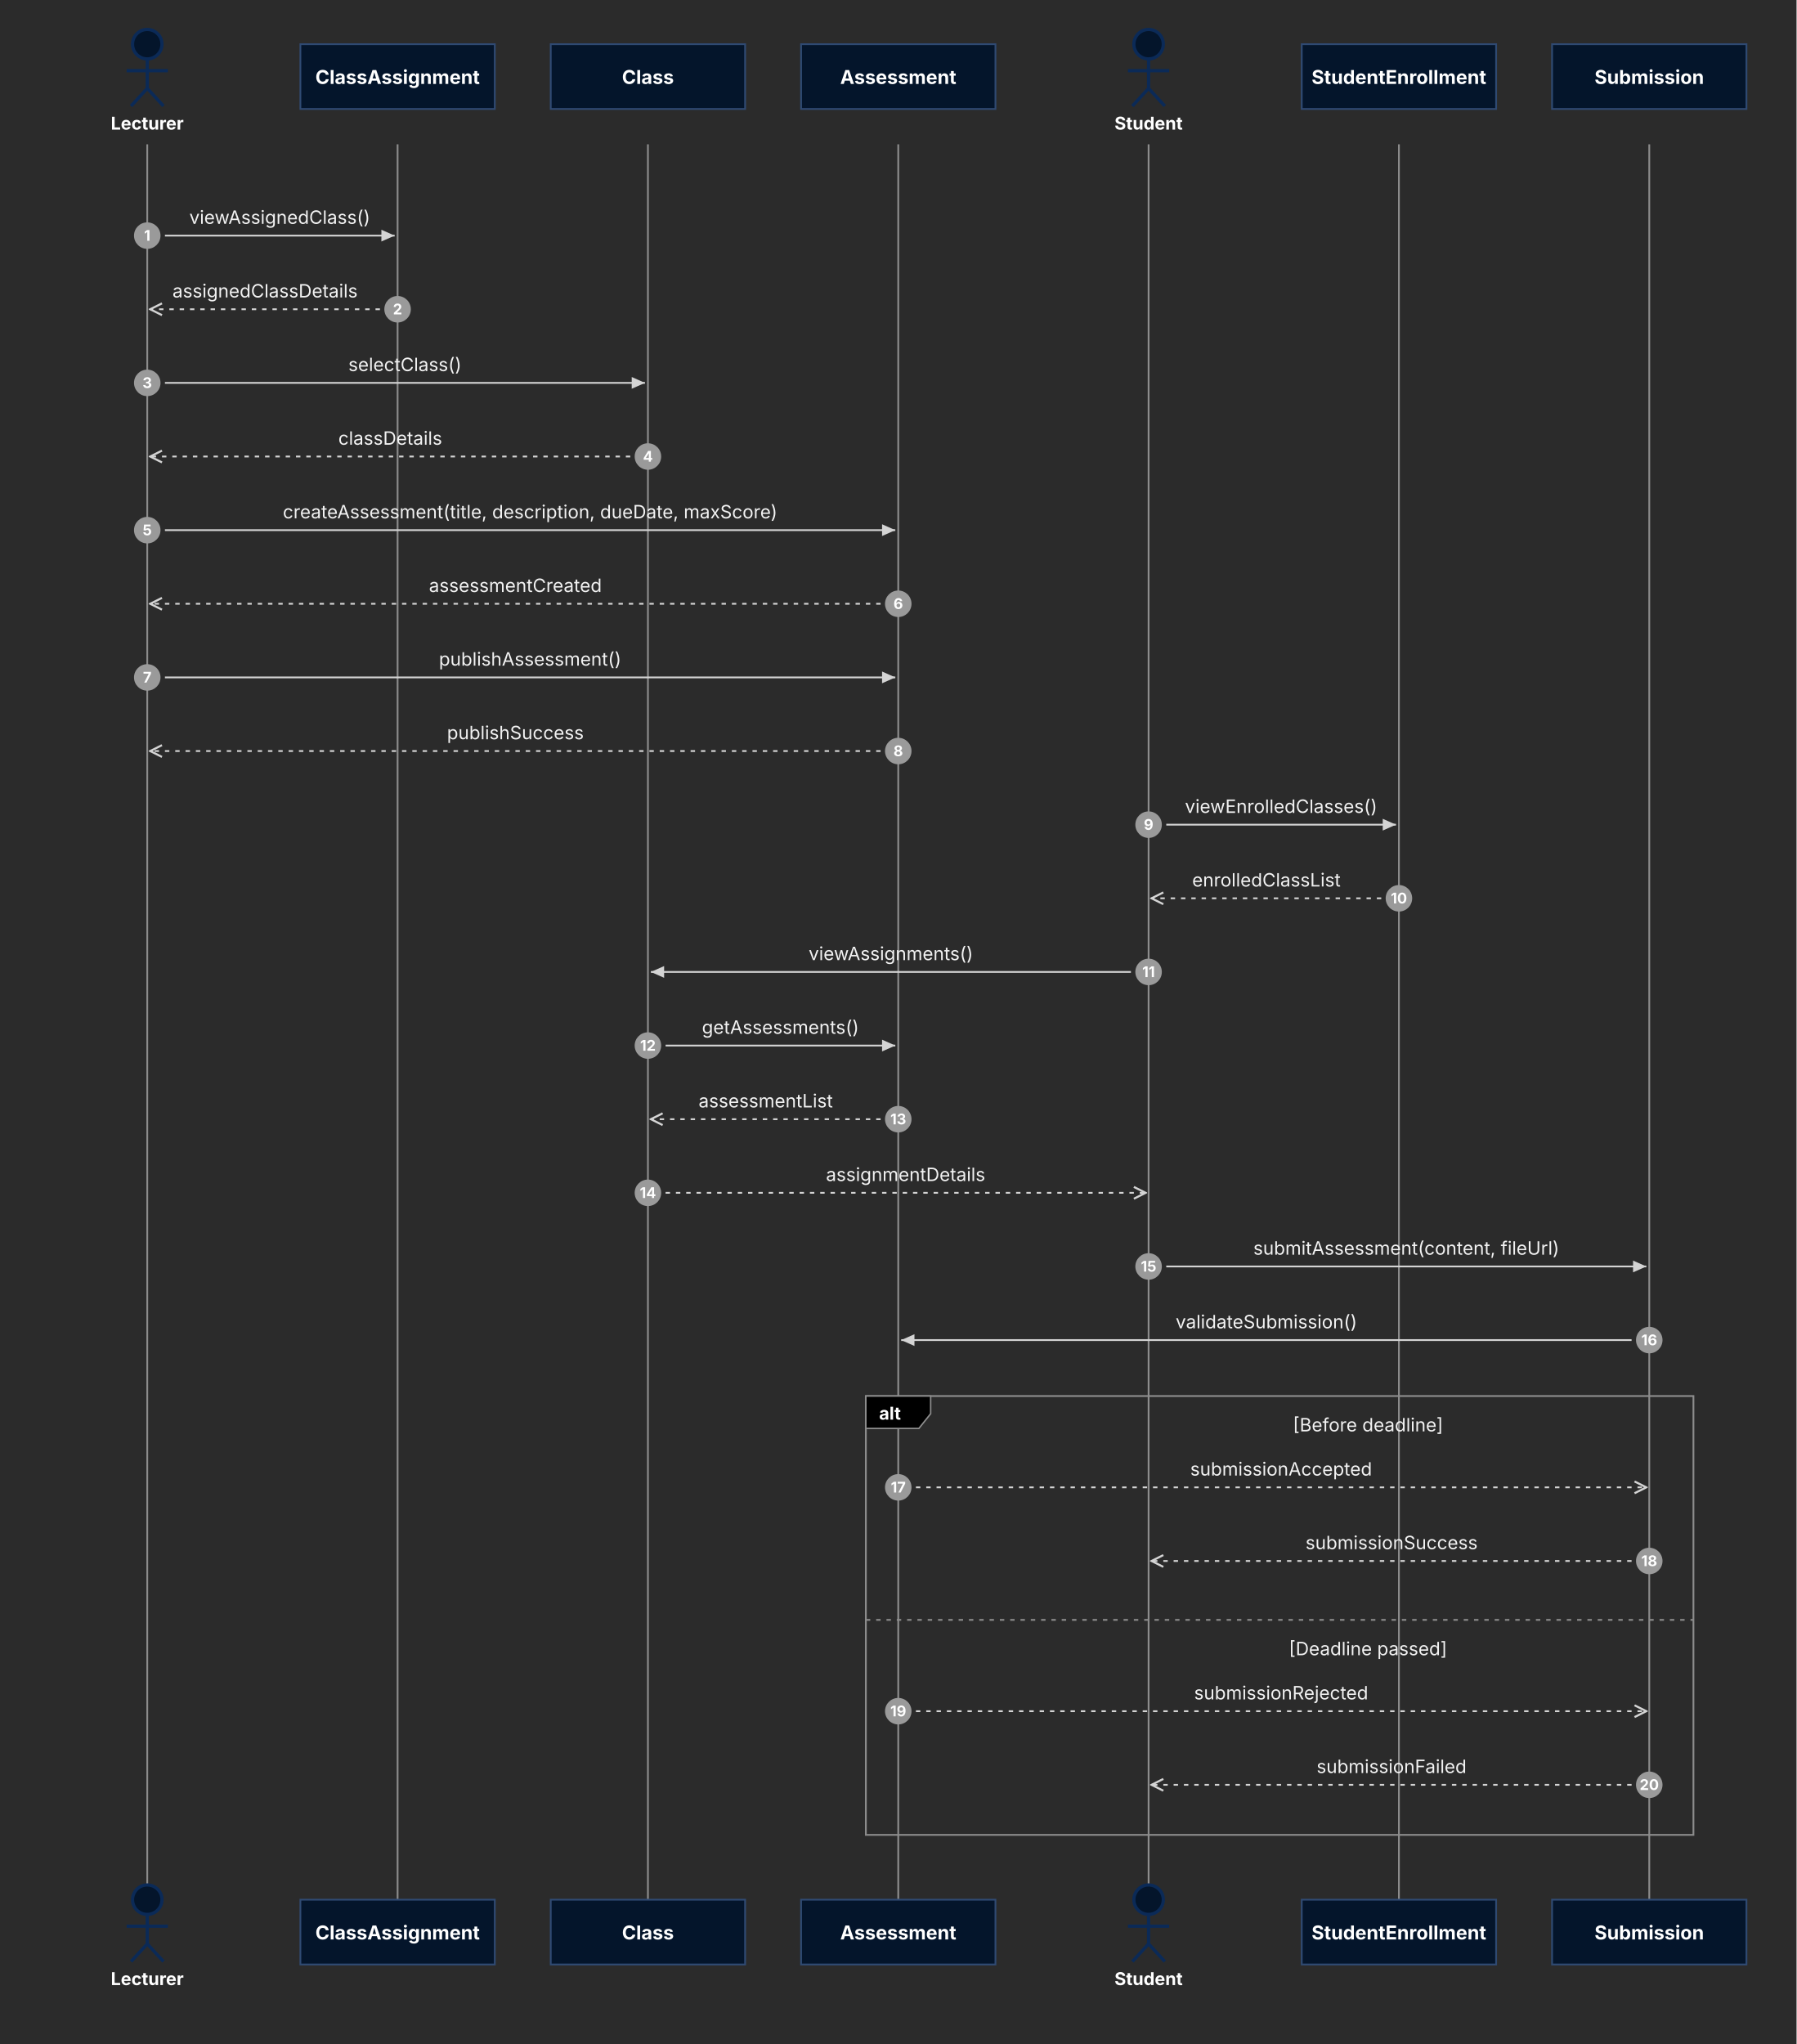
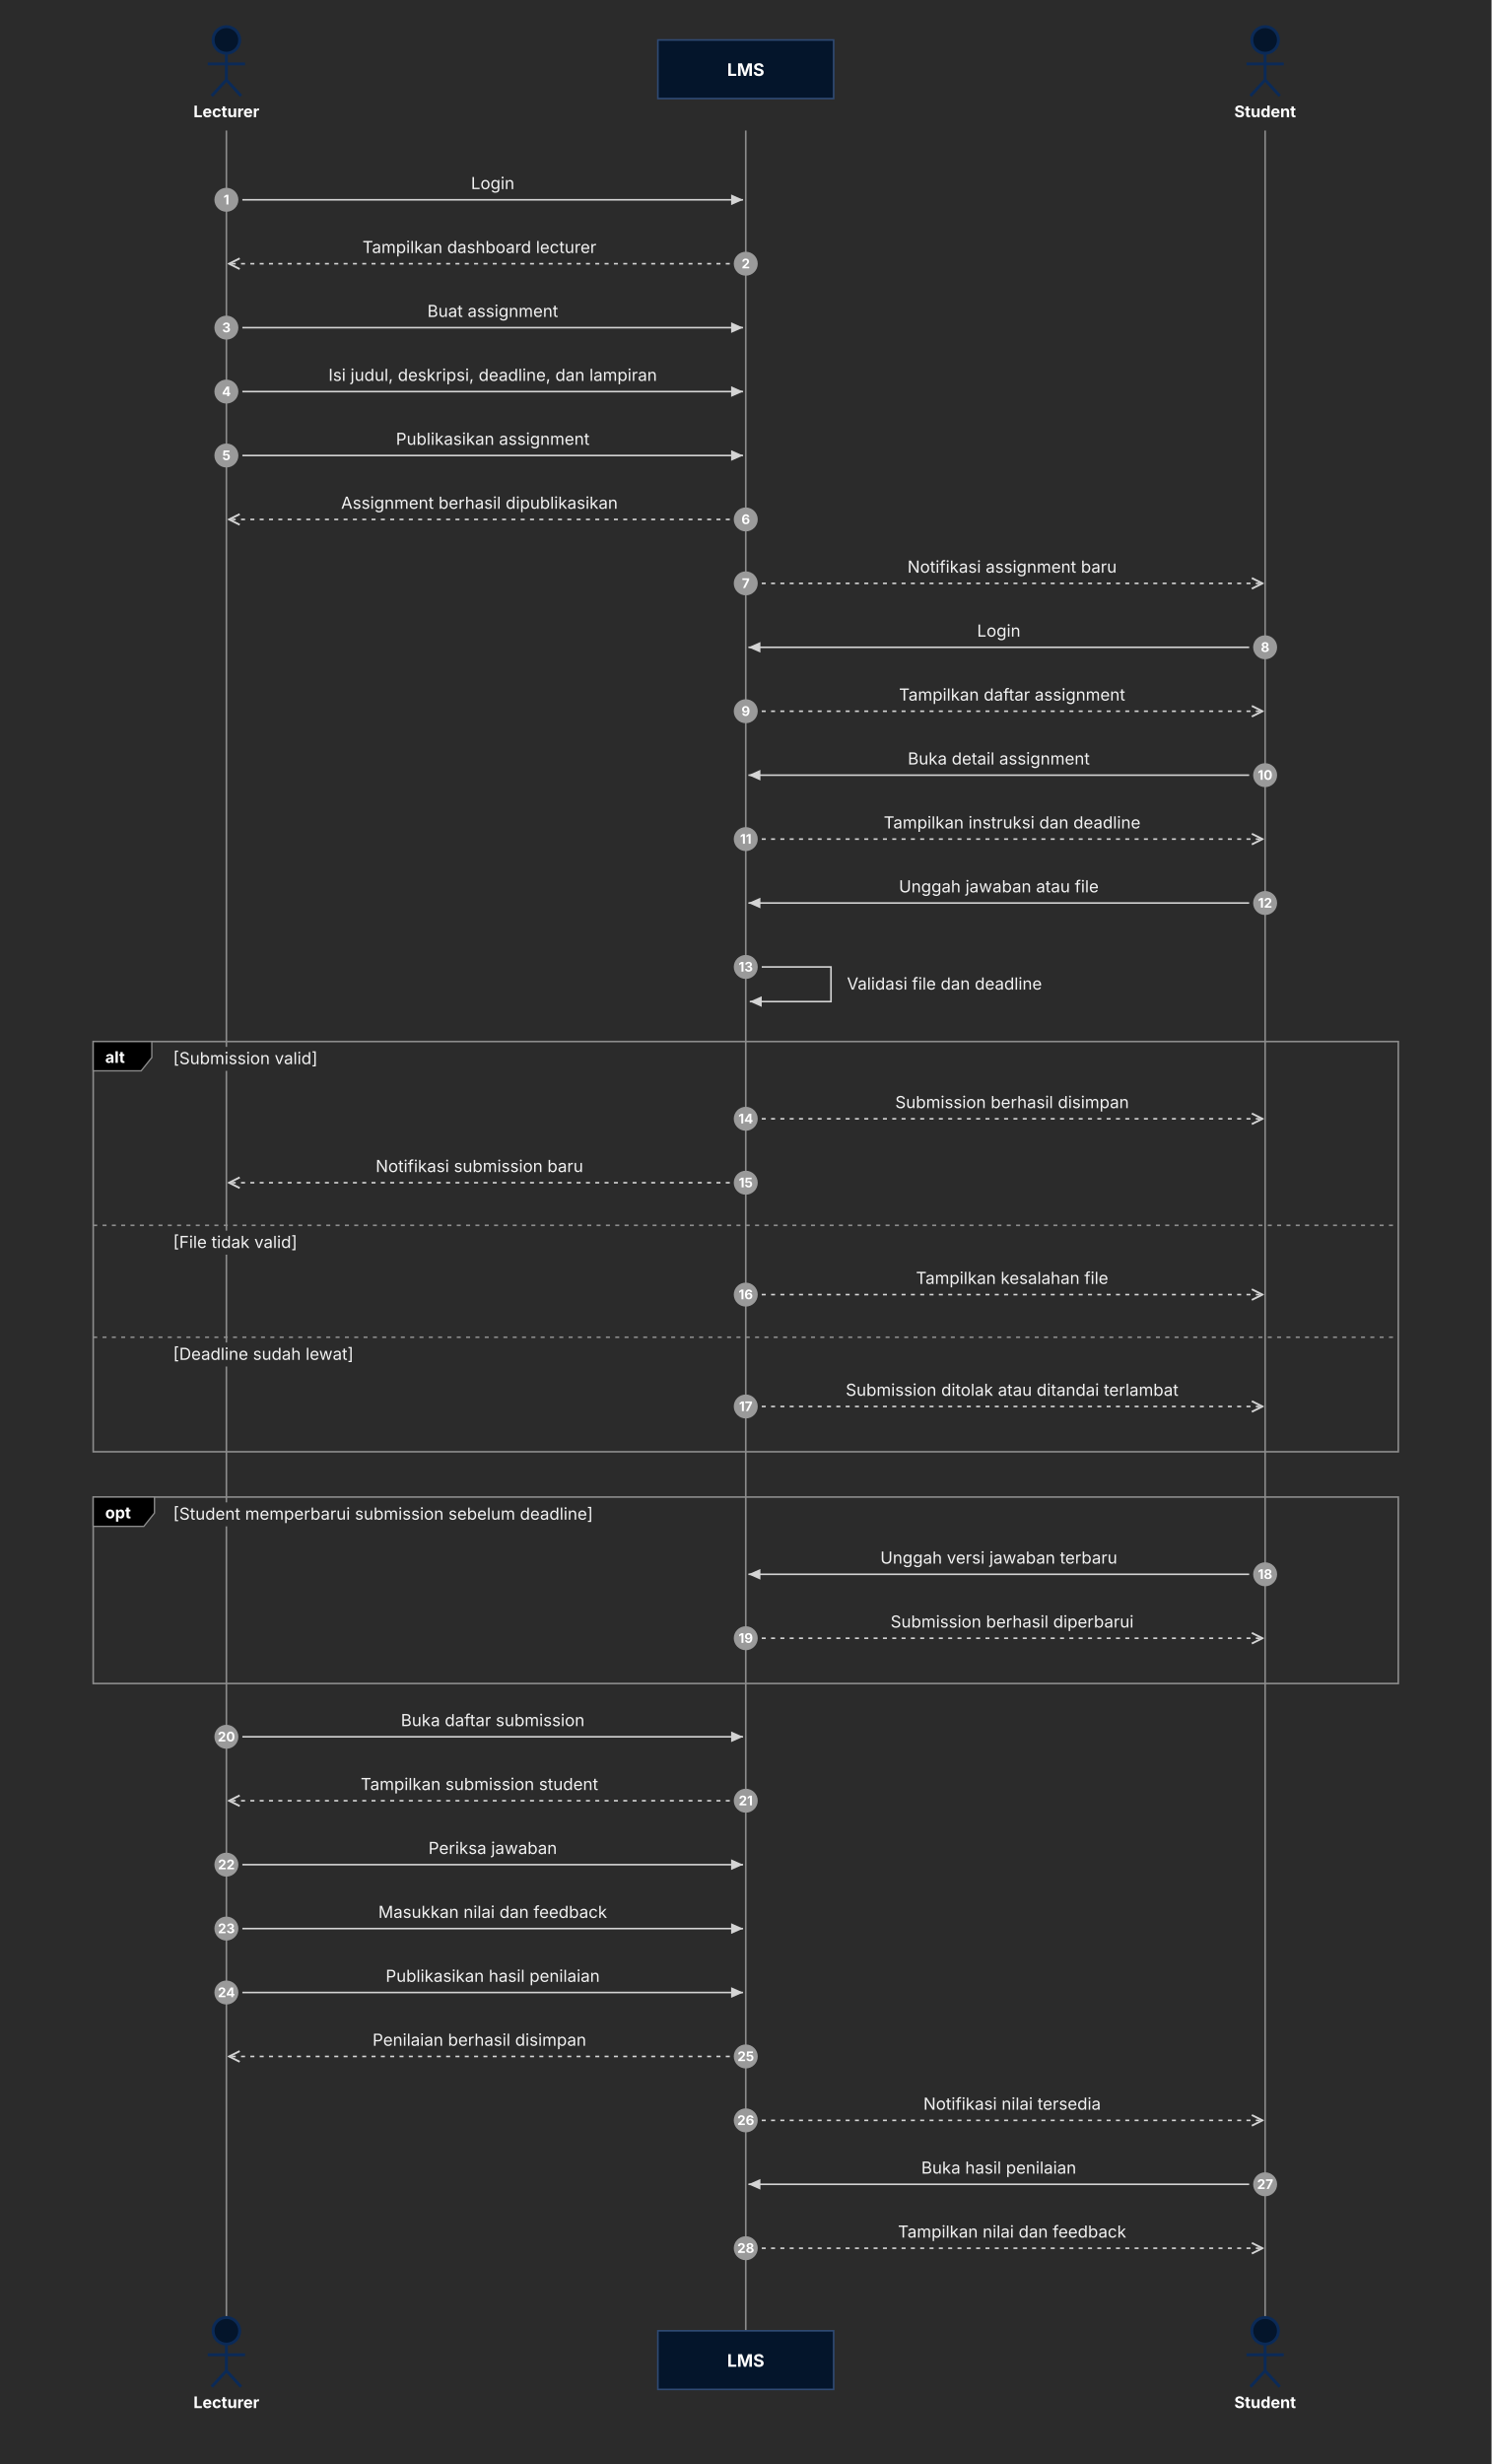
- <svg xmlns="http://www.w3.org/2000/svg" width="1220" height="1388" viewBox="0 0 1220 1388" role="img" aria-labelledby="t d">
+ <svg xmlns="http://www.w3.org/2000/svg" width="1120" height="1850" viewBox="0 0 1120 1850" role="img" aria-labelledby="t d">
  <defs>
    <marker id="fill" markerWidth="10" markerHeight="10" refX="9" refY="5" orient="auto" markerUnits="userSpaceOnUse">
      <path d="M0,1 L9,5 L0,9 z" fill="#d4d4d4" />
    </marker>
    <marker id="open" markerWidth="10" markerHeight="10" refX="9" refY="5" orient="auto" markerUnits="userSpaceOnUse">
      <path d="M1,1 L9,5 L1,9" fill="none" stroke="#d4d4d4" stroke-width="1.4" />
    </marker>
    <style>
text{font-family:Inter,"Noto Sans",Arial,sans-serif}
.pn{font-size:13px;font-weight:700;fill:#fff;text-anchor:middle}
.lb{font-size:12.5px;fill:#f2f2f2;text-anchor:middle}
.nb{font-size:10px;font-weight:700;fill:#fff;text-anchor:middle}
.tag{font-size:12px;font-weight:700;fill:#fff}
.cond{font-size:12.5px;fill:#f2f2f2}
</style>
  </defs>
-   <rect width="1220" height="1388" fill="#2b2b2b" />
-   <line x1="100" y1="98" x2="100" y2="1290" stroke="#8c8c8c" stroke-width="1.2" />
-   <line x1="270" y1="98" x2="270" y2="1290" stroke="#8c8c8c" stroke-width="1.2" />
-   <line x1="440" y1="98" x2="440" y2="1290" stroke="#8c8c8c" stroke-width="1.2" />
-   <line x1="610" y1="98" x2="610" y2="1290" stroke="#8c8c8c" stroke-width="1.2" />
-   <line x1="780" y1="98" x2="780" y2="1290" stroke="#8c8c8c" stroke-width="1.2" />
-   <line x1="950" y1="98" x2="950" y2="1290" stroke="#8c8c8c" stroke-width="1.2" />
-   <line x1="1120" y1="98" x2="1120" y2="1290" stroke="#8c8c8c" stroke-width="1.2" />
-   <rect x="588" y="948" width="562" height="298" fill="none" stroke="#8c8c8c" stroke-width="1.2" />
-   <path d="M588 948 H632 V960 L624 970 H588 Z" fill="#000" stroke="#8c8c8c" />
-   <text x="597" y="964" class="tag">alt</text>
-   <text x="929.0" y="972" class="cond" text-anchor="middle">[Before deadline]</text>
-   <line x1="588" y1="1100" x2="1150" y2="1100" stroke="#8c8c8c" stroke-width="1.2" stroke-dasharray="3 4" />
-   <text x="929.0" y="1124" class="cond" text-anchor="middle">[Deadline passed]</text>
-   <line x1="112" y1="160" x2="268" y2="160" stroke="#d4d4d4" stroke-width="1.2" marker-end="url(#fill)" />
-   <text x="190.0" y="152" class="lb">viewAssignedClass()</text>
-   <circle cx="100" cy="160" r="9" fill="#9a9a9a" />
-   <text x="100" y="163.5" class="nb">1</text>
-   <line x1="258" y1="210" x2="102" y2="210" stroke="#d4d4d4" stroke-width="1.2" stroke-dasharray="3 4" marker-end="url(#open)" />
-   <text x="180.0" y="202" class="lb">assignedClassDetails</text>
-   <circle cx="270" cy="210" r="9" fill="#9a9a9a" />
-   <text x="270" y="213.5" class="nb">2</text>
-   <line x1="112" y1="260" x2="438" y2="260" stroke="#d4d4d4" stroke-width="1.2" marker-end="url(#fill)" />
-   <text x="275.0" y="252" class="lb">selectClass()</text>
-   <circle cx="100" cy="260" r="9" fill="#9a9a9a" />
-   <text x="100" y="263.5" class="nb">3</text>
-   <line x1="428" y1="310" x2="102" y2="310" stroke="#d4d4d4" stroke-width="1.2" stroke-dasharray="3 4" marker-end="url(#open)" />
-   <text x="265.0" y="302" class="lb">classDetails</text>
-   <circle cx="440" cy="310" r="9" fill="#9a9a9a" />
-   <text x="440" y="313.5" class="nb">4</text>
-   <line x1="112" y1="360" x2="608" y2="360" stroke="#d4d4d4" stroke-width="1.2" marker-end="url(#fill)" />
-   <text x="360.0" y="352" class="lb">createAssessment(title, description, dueDate, maxScore)</text>
-   <circle cx="100" cy="360" r="9" fill="#9a9a9a" />
-   <text x="100" y="363.5" class="nb">5</text>
-   <line x1="598" y1="410" x2="102" y2="410" stroke="#d4d4d4" stroke-width="1.2" stroke-dasharray="3 4" marker-end="url(#open)" />
-   <text x="350.0" y="402" class="lb">assessmentCreated</text>
-   <circle cx="610" cy="410" r="9" fill="#9a9a9a" />
-   <text x="610" y="413.5" class="nb">6</text>
-   <line x1="112" y1="460" x2="608" y2="460" stroke="#d4d4d4" stroke-width="1.2" marker-end="url(#fill)" />
-   <text x="360.0" y="452" class="lb">publishAssessment()</text>
-   <circle cx="100" cy="460" r="9" fill="#9a9a9a" />
-   <text x="100" y="463.5" class="nb">7</text>
-   <line x1="598" y1="510" x2="102" y2="510" stroke="#d4d4d4" stroke-width="1.2" stroke-dasharray="3 4" marker-end="url(#open)" />
-   <text x="350.0" y="502" class="lb">publishSuccess</text>
-   <circle cx="610" cy="510" r="9" fill="#9a9a9a" />
-   <text x="610" y="513.5" class="nb">8</text>
-   <line x1="792" y1="560" x2="948" y2="560" stroke="#d4d4d4" stroke-width="1.2" marker-end="url(#fill)" />
-   <text x="870.0" y="552" class="lb">viewEnrolledClasses()</text>
-   <circle cx="780" cy="560" r="9" fill="#9a9a9a" />
-   <text x="780" y="563.5" class="nb">9</text>
-   <line x1="938" y1="610" x2="782" y2="610" stroke="#d4d4d4" stroke-width="1.2" stroke-dasharray="3 4" marker-end="url(#open)" />
-   <text x="860.0" y="602" class="lb">enrolledClassList</text>
-   <circle cx="950" cy="610" r="9" fill="#9a9a9a" />
-   <text x="950" y="613.5" class="nb">10</text>
-   <line x1="768" y1="660" x2="442" y2="660" stroke="#d4d4d4" stroke-width="1.2" marker-end="url(#fill)" />
-   <text x="605.0" y="652" class="lb">viewAssignments()</text>
-   <circle cx="780" cy="660" r="9" fill="#9a9a9a" />
-   <text x="780" y="663.5" class="nb">11</text>
-   <line x1="452" y1="710" x2="608" y2="710" stroke="#d4d4d4" stroke-width="1.2" marker-end="url(#fill)" />
-   <text x="530.0" y="702" class="lb">getAssessments()</text>
-   <circle cx="440" cy="710" r="9" fill="#9a9a9a" />
-   <text x="440" y="713.5" class="nb">12</text>
-   <line x1="598" y1="760" x2="442" y2="760" stroke="#d4d4d4" stroke-width="1.2" stroke-dasharray="3 4" marker-end="url(#open)" />
-   <text x="520.0" y="752" class="lb">assessmentList</text>
-   <circle cx="610" cy="760" r="9" fill="#9a9a9a" />
-   <text x="610" y="763.5" class="nb">13</text>
-   <line x1="452" y1="810" x2="778" y2="810" stroke="#d4d4d4" stroke-width="1.2" stroke-dasharray="3 4" marker-end="url(#open)" />
-   <text x="615.0" y="802" class="lb">assignmentDetails</text>
-   <circle cx="440" cy="810" r="9" fill="#9a9a9a" />
-   <text x="440" y="813.5" class="nb">14</text>
-   <line x1="792" y1="860" x2="1118" y2="860" stroke="#d4d4d4" stroke-width="1.2" marker-end="url(#fill)" />
-   <text x="955.0" y="852" class="lb">submitAssessment(content, fileUrl)</text>
-   <circle cx="780" cy="860" r="9" fill="#9a9a9a" />
-   <text x="780" y="863.5" class="nb">15</text>
-   <line x1="1108" y1="910" x2="612" y2="910" stroke="#d4d4d4" stroke-width="1.2" marker-end="url(#fill)" />
-   <text x="860.0" y="902" class="lb">validateSubmission()</text>
-   <circle cx="1120" cy="910" r="9" fill="#9a9a9a" />
-   <text x="1120" y="913.5" class="nb">16</text>
-   <line x1="622" y1="1010" x2="1118" y2="1010" stroke="#d4d4d4" stroke-width="1.2" stroke-dasharray="3 4" marker-end="url(#open)" />
-   <text x="870.0" y="1002" class="lb">submissionAccepted</text>
-   <circle cx="610" cy="1010" r="9" fill="#9a9a9a" />
-   <text x="610" y="1013.5" class="nb">17</text>
-   <line x1="1108" y1="1060" x2="782" y2="1060" stroke="#d4d4d4" stroke-width="1.2" stroke-dasharray="3 4" marker-end="url(#open)" />
-   <text x="945.0" y="1052" class="lb">submissionSuccess</text>
-   <circle cx="1120" cy="1060" r="9" fill="#9a9a9a" />
-   <text x="1120" y="1063.5" class="nb">18</text>
-   <line x1="622" y1="1162" x2="1118" y2="1162" stroke="#d4d4d4" stroke-width="1.2" stroke-dasharray="3 4" marker-end="url(#open)" />
-   <text x="870.0" y="1154" class="lb">submissionRejected</text>
-   <circle cx="610" cy="1162" r="9" fill="#9a9a9a" />
-   <text x="610" y="1165.5" class="nb">19</text>
-   <line x1="1108" y1="1212" x2="782" y2="1212" stroke="#d4d4d4" stroke-width="1.2" stroke-dasharray="3 4" marker-end="url(#open)" />
-   <text x="945.0" y="1204" class="lb">submissionFailed</text>
-   <circle cx="1120" cy="1212" r="9" fill="#9a9a9a" />
-   <text x="1120" y="1215.5" class="nb">20</text>
+   <rect width="1120" height="1850" fill="#2b2b2b" />
+   <line x1="170" y1="98" x2="170" y2="1750" stroke="#8c8c8c" stroke-width="1.2" />
+   <line x1="560" y1="98" x2="560" y2="1750" stroke="#8c8c8c" stroke-width="1.2" />
+   <line x1="950" y1="98" x2="950" y2="1750" stroke="#8c8c8c" stroke-width="1.2" />
+   <rect x="70" y="782" width="980" height="308" fill="none" stroke="#8c8c8c" stroke-width="1.2" />
+   <path d="M70 782 H114 V794 L106 804 H70 Z" fill="#000" stroke="#8c8c8c" />
+   <text x="79" y="798" class="tag">alt</text>
+   <rect x="125" y="786" width="138" height="18" fill="#2b2b2b" />
+   <text x="130" y="799" class="cond">[Submission valid]</text>
+   <rect x="125" y="924" width="138" height="18" fill="#2b2b2b" />
+   <text x="130" y="937" class="cond">[File tidak valid]</text>
+   <rect x="125" y="1008" width="166" height="18" fill="#2b2b2b" />
+   <text x="130" y="1021" class="cond">[Deadline sudah lewat]</text>
+   <line x1="70" y1="920" x2="1050" y2="920" stroke="#8c8c8c" stroke-width="1.2" stroke-dasharray="3 4" />
+   <line x1="70" y1="1004" x2="1050" y2="1004" stroke="#8c8c8c" stroke-width="1.2" stroke-dasharray="3 4" />
+   <rect x="70" y="1124" width="980" height="140" fill="none" stroke="#8c8c8c" stroke-width="1.2" />
+   <path d="M70 1124 H116 V1136 L108 1146 H70 Z" fill="#000" stroke="#8c8c8c" />
+   <text x="79" y="1140" class="tag">opt</text>
+   <rect x="125" y="1128" width="355" height="18" fill="#2b2b2b" />
+   <text x="130" y="1141" class="cond">[Student memperbarui submission sebelum deadline]</text>
+   <line x1="182" y1="150" x2="558" y2="150" stroke="#d4d4d4" stroke-width="1.2" marker-end="url(#fill)" />
+   <text x="370.0" y="142" class="lb">Login</text>
+   <circle cx="170" cy="150" r="9" fill="#9a9a9a" />
+   <text x="170" y="153.5" class="nb">1</text>
+   <line x1="548" y1="198" x2="172" y2="198" stroke="#d4d4d4" stroke-width="1.2" stroke-dasharray="3 4" marker-end="url(#open)" />
+   <text x="360.0" y="190" class="lb">Tampilkan dashboard lecturer</text>
+   <circle cx="560" cy="198" r="9" fill="#9a9a9a" />
+   <text x="560" y="201.5" class="nb">2</text>
+   <line x1="182" y1="246" x2="558" y2="246" stroke="#d4d4d4" stroke-width="1.2" marker-end="url(#fill)" />
+   <text x="370.0" y="238" class="lb">Buat assignment</text>
+   <circle cx="170" cy="246" r="9" fill="#9a9a9a" />
+   <text x="170" y="249.5" class="nb">3</text>
+   <line x1="182" y1="294" x2="558" y2="294" stroke="#d4d4d4" stroke-width="1.2" marker-end="url(#fill)" />
+   <text x="370.0" y="286" class="lb">Isi judul, deskripsi, deadline, dan lampiran</text>
+   <circle cx="170" cy="294" r="9" fill="#9a9a9a" />
+   <text x="170" y="297.5" class="nb">4</text>
+   <line x1="182" y1="342" x2="558" y2="342" stroke="#d4d4d4" stroke-width="1.2" marker-end="url(#fill)" />
+   <text x="370.0" y="334" class="lb">Publikasikan assignment</text>
+   <circle cx="170" cy="342" r="9" fill="#9a9a9a" />
+   <text x="170" y="345.5" class="nb">5</text>
+   <line x1="548" y1="390" x2="172" y2="390" stroke="#d4d4d4" stroke-width="1.2" stroke-dasharray="3 4" marker-end="url(#open)" />
+   <text x="360.0" y="382" class="lb">Assignment berhasil dipublikasikan</text>
+   <circle cx="560" cy="390" r="9" fill="#9a9a9a" />
+   <text x="560" y="393.5" class="nb">6</text>
+   <line x1="572" y1="438" x2="948" y2="438" stroke="#d4d4d4" stroke-width="1.2" stroke-dasharray="3 4" marker-end="url(#open)" />
+   <text x="760.0" y="430" class="lb">Notifikasi assignment baru</text>
+   <circle cx="560" cy="438" r="9" fill="#9a9a9a" />
+   <text x="560" y="441.5" class="nb">7</text>
+   <line x1="938" y1="486" x2="562" y2="486" stroke="#d4d4d4" stroke-width="1.2" marker-end="url(#fill)" />
+   <text x="750.0" y="478" class="lb">Login</text>
+   <circle cx="950" cy="486" r="9" fill="#9a9a9a" />
+   <text x="950" y="489.5" class="nb">8</text>
+   <line x1="572" y1="534" x2="948" y2="534" stroke="#d4d4d4" stroke-width="1.2" stroke-dasharray="3 4" marker-end="url(#open)" />
+   <text x="760.0" y="526" class="lb">Tampilkan daftar assignment</text>
+   <circle cx="560" cy="534" r="9" fill="#9a9a9a" />
+   <text x="560" y="537.5" class="nb">9</text>
+   <line x1="938" y1="582" x2="562" y2="582" stroke="#d4d4d4" stroke-width="1.2" marker-end="url(#fill)" />
+   <text x="750.0" y="574" class="lb">Buka detail assignment</text>
+   <circle cx="950" cy="582" r="9" fill="#9a9a9a" />
+   <text x="950" y="585.5" class="nb">10</text>
+   <line x1="572" y1="630" x2="948" y2="630" stroke="#d4d4d4" stroke-width="1.2" stroke-dasharray="3 4" marker-end="url(#open)" />
+   <text x="760.0" y="622" class="lb">Tampilkan instruksi dan deadline</text>
+   <circle cx="560" cy="630" r="9" fill="#9a9a9a" />
+   <text x="560" y="633.5" class="nb">11</text>
+   <line x1="938" y1="678" x2="562" y2="678" stroke="#d4d4d4" stroke-width="1.2" marker-end="url(#fill)" />
+   <text x="750.0" y="670" class="lb">Unggah jawaban atau file</text>
+   <circle cx="950" cy="678" r="9" fill="#9a9a9a" />
+   <text x="950" y="681.5" class="nb">12</text>
+   <path d="M572 726 H624 V752 H563" fill="none" stroke="#d4d4d4" stroke-width="1.2" marker-end="url(#fill)" />
+   <text x="636" y="743" class="cond">Validasi file dan deadline</text>
+   <circle cx="560" cy="726" r="9" fill="#9a9a9a" />
+   <text x="560" y="729.5" class="nb">13</text>
+   <line x1="572" y1="840" x2="948" y2="840" stroke="#d4d4d4" stroke-width="1.2" stroke-dasharray="3 4" marker-end="url(#open)" />
+   <text x="760.0" y="832" class="lb">Submission berhasil disimpan</text>
+   <circle cx="560" cy="840" r="9" fill="#9a9a9a" />
+   <text x="560" y="843.5" class="nb">14</text>
+   <line x1="548" y1="888" x2="172" y2="888" stroke="#d4d4d4" stroke-width="1.2" stroke-dasharray="3 4" marker-end="url(#open)" />
+   <text x="360.0" y="880" class="lb">Notifikasi submission baru</text>
+   <circle cx="560" cy="888" r="9" fill="#9a9a9a" />
+   <text x="560" y="891.5" class="nb">15</text>
+   <line x1="572" y1="972" x2="948" y2="972" stroke="#d4d4d4" stroke-width="1.2" stroke-dasharray="3 4" marker-end="url(#open)" />
+   <text x="760.0" y="964" class="lb">Tampilkan kesalahan file</text>
+   <circle cx="560" cy="972" r="9" fill="#9a9a9a" />
+   <text x="560" y="975.5" class="nb">16</text>
+   <line x1="572" y1="1056" x2="948" y2="1056" stroke="#d4d4d4" stroke-width="1.2" stroke-dasharray="3 4" marker-end="url(#open)" />
+   <text x="760.0" y="1048" class="lb">Submission ditolak atau ditandai terlambat</text>
+   <circle cx="560" cy="1056" r="9" fill="#9a9a9a" />
+   <text x="560" y="1059.5" class="nb">17</text>
+   <line x1="938" y1="1182" x2="562" y2="1182" stroke="#d4d4d4" stroke-width="1.2" marker-end="url(#fill)" />
+   <text x="750.0" y="1174" class="lb">Unggah versi jawaban terbaru</text>
+   <circle cx="950" cy="1182" r="9" fill="#9a9a9a" />
+   <text x="950" y="1185.5" class="nb">18</text>
+   <line x1="572" y1="1230" x2="948" y2="1230" stroke="#d4d4d4" stroke-width="1.2" stroke-dasharray="3 4" marker-end="url(#open)" />
+   <text x="760.0" y="1222" class="lb">Submission berhasil diperbarui</text>
+   <circle cx="560" cy="1230" r="9" fill="#9a9a9a" />
+   <text x="560" y="1233.5" class="nb">19</text>
+   <line x1="182" y1="1304" x2="558" y2="1304" stroke="#d4d4d4" stroke-width="1.2" marker-end="url(#fill)" />
+   <text x="370.0" y="1296" class="lb">Buka daftar submission</text>
+   <circle cx="170" cy="1304" r="9" fill="#9a9a9a" />
+   <text x="170" y="1307.5" class="nb">20</text>
+   <line x1="548" y1="1352" x2="172" y2="1352" stroke="#d4d4d4" stroke-width="1.2" stroke-dasharray="3 4" marker-end="url(#open)" />
+   <text x="360.0" y="1344" class="lb">Tampilkan submission student</text>
+   <circle cx="560" cy="1352" r="9" fill="#9a9a9a" />
+   <text x="560" y="1355.5" class="nb">21</text>
+   <line x1="182" y1="1400" x2="558" y2="1400" stroke="#d4d4d4" stroke-width="1.2" marker-end="url(#fill)" />
+   <text x="370.0" y="1392" class="lb">Periksa jawaban</text>
+   <circle cx="170" cy="1400" r="9" fill="#9a9a9a" />
+   <text x="170" y="1403.5" class="nb">22</text>
+   <line x1="182" y1="1448" x2="558" y2="1448" stroke="#d4d4d4" stroke-width="1.2" marker-end="url(#fill)" />
+   <text x="370.0" y="1440" class="lb">Masukkan nilai dan feedback</text>
+   <circle cx="170" cy="1448" r="9" fill="#9a9a9a" />
+   <text x="170" y="1451.5" class="nb">23</text>
+   <line x1="182" y1="1496" x2="558" y2="1496" stroke="#d4d4d4" stroke-width="1.2" marker-end="url(#fill)" />
+   <text x="370.0" y="1488" class="lb">Publikasikan hasil penilaian</text>
+   <circle cx="170" cy="1496" r="9" fill="#9a9a9a" />
+   <text x="170" y="1499.5" class="nb">24</text>
+   <line x1="548" y1="1544" x2="172" y2="1544" stroke="#d4d4d4" stroke-width="1.2" stroke-dasharray="3 4" marker-end="url(#open)" />
+   <text x="360.0" y="1536" class="lb">Penilaian berhasil disimpan</text>
+   <circle cx="560" cy="1544" r="9" fill="#9a9a9a" />
+   <text x="560" y="1547.5" class="nb">25</text>
+   <line x1="572" y1="1592" x2="948" y2="1592" stroke="#d4d4d4" stroke-width="1.2" stroke-dasharray="3 4" marker-end="url(#open)" />
+   <text x="760.0" y="1584" class="lb">Notifikasi nilai tersedia</text>
+   <circle cx="560" cy="1592" r="9" fill="#9a9a9a" />
+   <text x="560" y="1595.5" class="nb">26</text>
+   <line x1="938" y1="1640" x2="562" y2="1640" stroke="#d4d4d4" stroke-width="1.2" marker-end="url(#fill)" />
+   <text x="750.0" y="1632" class="lb">Buka hasil penilaian</text>
+   <circle cx="950" cy="1640" r="9" fill="#9a9a9a" />
+   <text x="950" y="1643.5" class="nb">27</text>
+   <line x1="572" y1="1688" x2="948" y2="1688" stroke="#d4d4d4" stroke-width="1.2" stroke-dasharray="3 4" marker-end="url(#open)" />
+   <text x="760.0" y="1680" class="lb">Tampilkan nilai dan feedback</text>
+   <circle cx="560" cy="1688" r="9" fill="#9a9a9a" />
+   <text x="560" y="1691.5" class="nb">28</text>
  <g stroke="#0b2a57" stroke-width="2.2" fill="#04152b">
-     <circle cx="100" cy="30" r="10" />
-     <path d="M100 40 V60 M86 48 H114 M100 60 L89 72 M100 60 L111 72" fill="none" />
+     <circle cx="170" cy="30" r="10" />
+     <path d="M170 40 V60 M156 48 H184 M170 60 L159 72 M170 60 L181 72" fill="none" />
  </g>
-   <text x="100" y="88" class="pn" style="font-size:12px">Lecturer</text>
+   <text x="170" y="88" class="pn" style="font-size:12px">Lecturer</text>
  <g stroke="#0b2a57" stroke-width="2.2" fill="#04152b">
-     <circle cx="100" cy="1290" r="10" />
-     <path d="M100 1300 V1320 M86 1308 H114 M100 1320 L89 1332 M100 1320 L111 1332" fill="none" />
+     <circle cx="170" cy="1750" r="10" />
+     <path d="M170 1760 V1780 M156 1768 H184 M170 1780 L159 1792 M170 1780 L181 1792" fill="none" />
  </g>
-   <text x="100" y="1348" class="pn" style="font-size:12px">Lecturer</text>
-   <rect x="204" y="30" width="132" height="44" fill="#04152b" stroke="#2f4a73" stroke-width="1.2" />
-   <text x="270" y="57" class="pn">ClassAssignment</text>
-   <rect x="204" y="1290" width="132" height="44" fill="#04152b" stroke="#2f4a73" stroke-width="1.2" />
-   <text x="270" y="1317" class="pn">ClassAssignment</text>
-   <rect x="374" y="30" width="132" height="44" fill="#04152b" stroke="#2f4a73" stroke-width="1.2" />
-   <text x="440" y="57" class="pn">Class</text>
-   <rect x="374" y="1290" width="132" height="44" fill="#04152b" stroke="#2f4a73" stroke-width="1.2" />
-   <text x="440" y="1317" class="pn">Class</text>
-   <rect x="544" y="30" width="132" height="44" fill="#04152b" stroke="#2f4a73" stroke-width="1.2" />
-   <text x="610" y="57" class="pn">Assessment</text>
-   <rect x="544" y="1290" width="132" height="44" fill="#04152b" stroke="#2f4a73" stroke-width="1.2" />
-   <text x="610" y="1317" class="pn">Assessment</text>
+   <text x="170" y="1808" class="pn" style="font-size:12px">Lecturer</text>
+   <rect x="494" y="30" width="132" height="44" fill="#04152b" stroke="#2f4a73" stroke-width="1.2" />
+   <text x="560" y="57" class="pn">LMS</text>
+   <rect x="494" y="1750" width="132" height="44" fill="#04152b" stroke="#2f4a73" stroke-width="1.2" />
+   <text x="560" y="1777" class="pn">LMS</text>
  <g stroke="#0b2a57" stroke-width="2.2" fill="#04152b">
-     <circle cx="780" cy="30" r="10" />
-     <path d="M780 40 V60 M766 48 H794 M780 60 L769 72 M780 60 L791 72" fill="none" />
+     <circle cx="950" cy="30" r="10" />
+     <path d="M950 40 V60 M936 48 H964 M950 60 L939 72 M950 60 L961 72" fill="none" />
  </g>
-   <text x="780" y="88" class="pn" style="font-size:12px">Student</text>
+   <text x="950" y="88" class="pn" style="font-size:12px">Student</text>
  <g stroke="#0b2a57" stroke-width="2.2" fill="#04152b">
-     <circle cx="780" cy="1290" r="10" />
-     <path d="M780 1300 V1320 M766 1308 H794 M780 1320 L769 1332 M780 1320 L791 1332" fill="none" />
+     <circle cx="950" cy="1750" r="10" />
+     <path d="M950 1760 V1780 M936 1768 H964 M950 1780 L939 1792 M950 1780 L961 1792" fill="none" />
  </g>
-   <text x="780" y="1348" class="pn" style="font-size:12px">Student</text>
-   <rect x="884" y="30" width="132" height="44" fill="#04152b" stroke="#2f4a73" stroke-width="1.2" />
-   <text x="950" y="57" class="pn">StudentEnrollment</text>
-   <rect x="884" y="1290" width="132" height="44" fill="#04152b" stroke="#2f4a73" stroke-width="1.2" />
-   <text x="950" y="1317" class="pn">StudentEnrollment</text>
-   <rect x="1054" y="30" width="132" height="44" fill="#04152b" stroke="#2f4a73" stroke-width="1.2" />
-   <text x="1120" y="57" class="pn">Submission</text>
-   <rect x="1054" y="1290" width="132" height="44" fill="#04152b" stroke="#2f4a73" stroke-width="1.2" />
-   <text x="1120" y="1317" class="pn">Submission</text>
+   <text x="950" y="1808" class="pn" style="font-size:12px">Student</text>
</svg>
